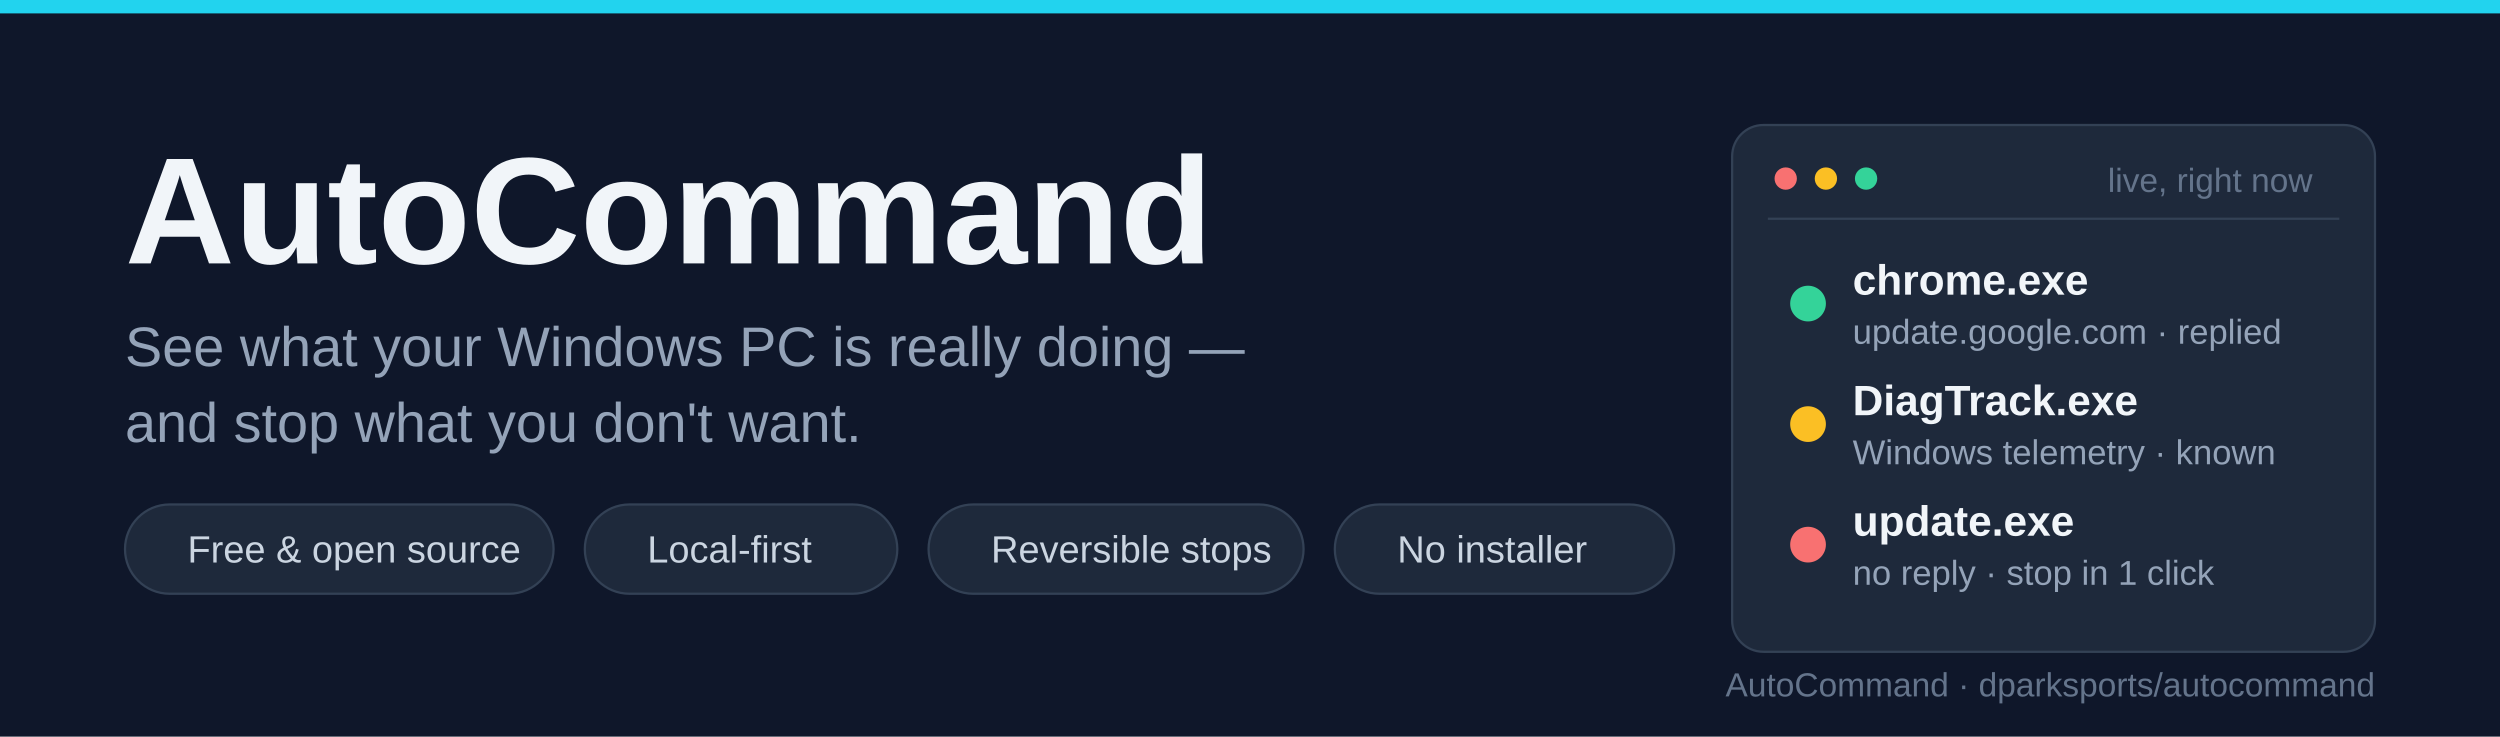
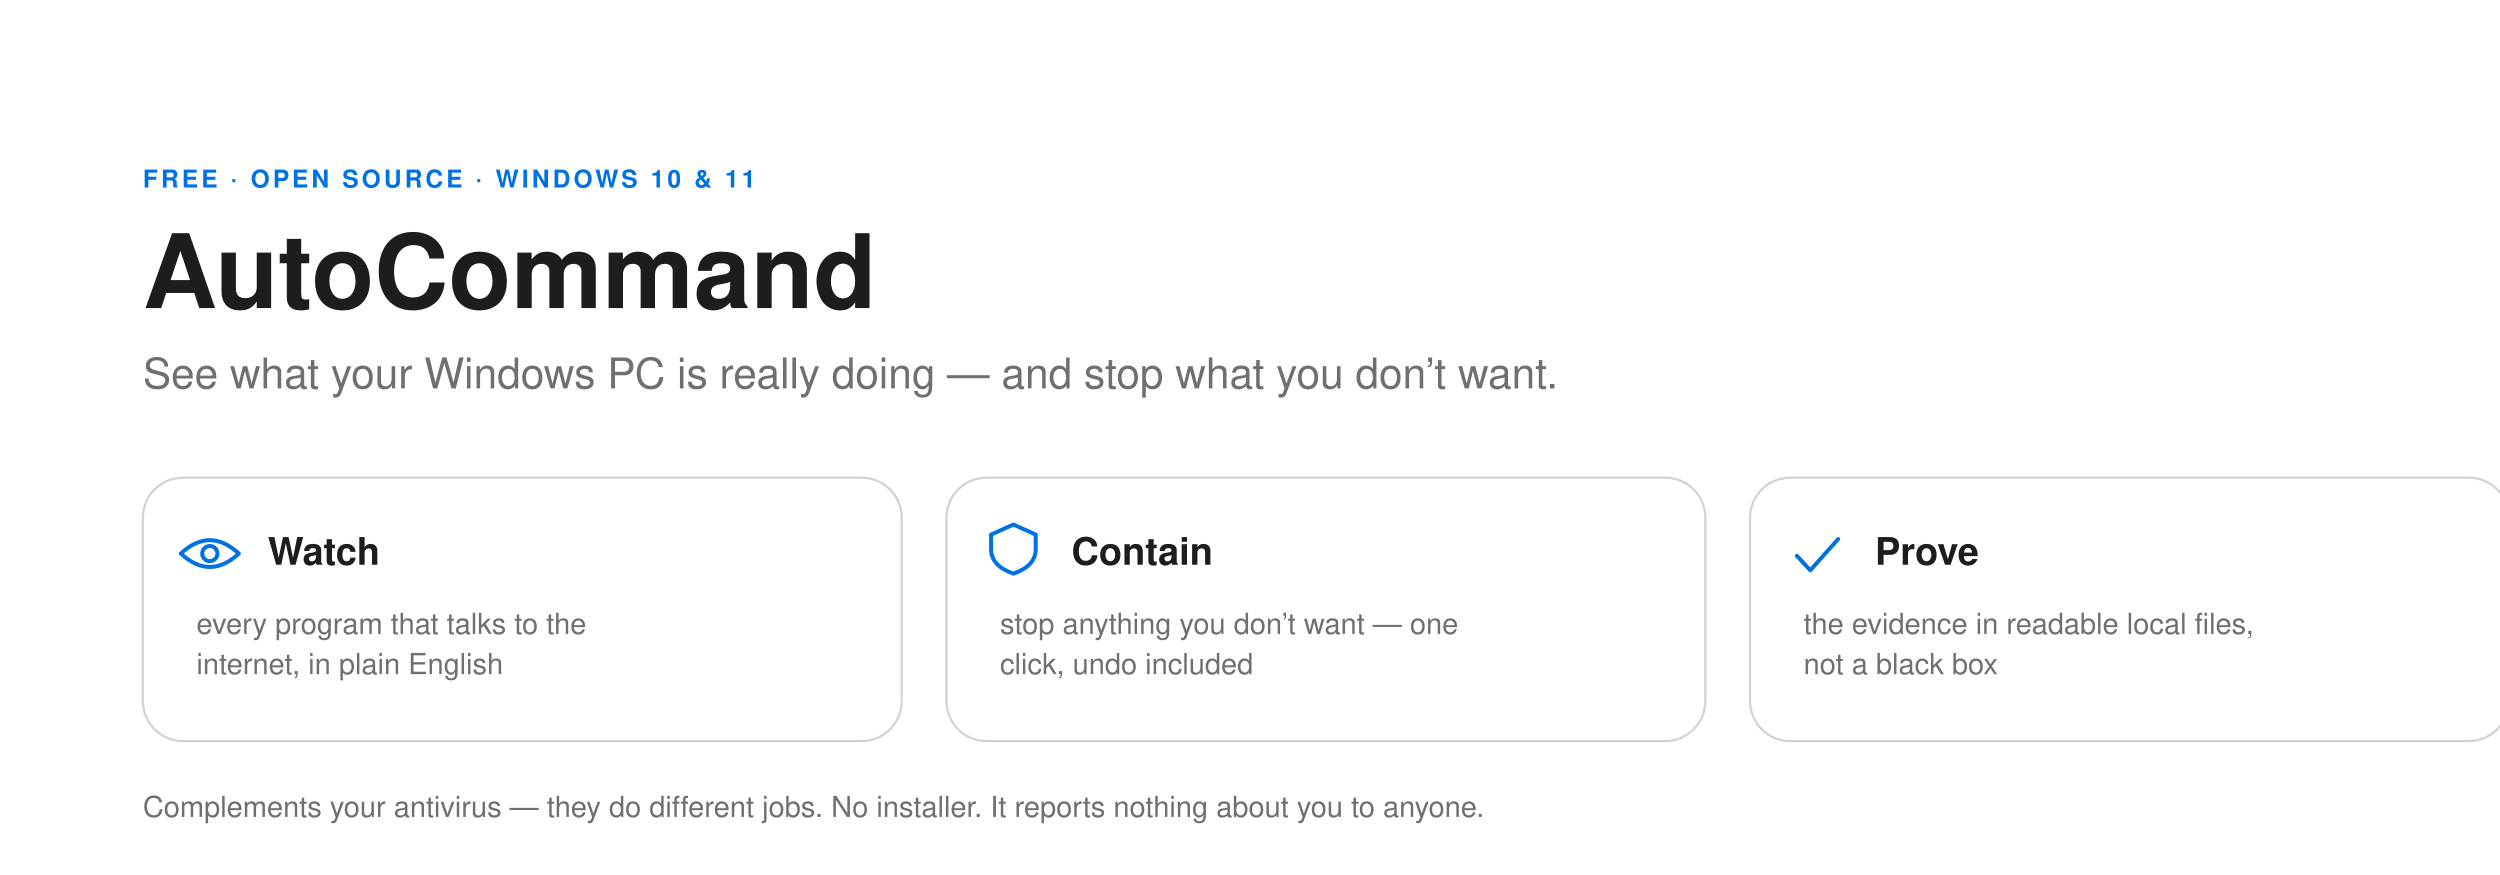
- <svg xmlns="http://www.w3.org/2000/svg" width="1120" height="330" viewBox="0 0 1120 330" role="img" aria-label="AutoCommand — see what your Windows PC is really doing, and stop what you don't want">
-   <rect width="1120" height="330" fill="#0f172a" />
-   <rect width="1120" height="6" fill="#22d3ee" />
-   <g font-family="Segoe UI, Arial, sans-serif">
-     <text x="56" y="118" font-size="68" font-weight="700" fill="#f1f5f9">AutoCommand</text>
-     <text x="56" y="164" font-size="25" fill="#94a3b8">See what your Windows PC is really doing —</text>
-     <text x="56" y="198" font-size="25" fill="#94a3b8">and stop what you don't want.</text>
-     <g font-size="17" fill="#cbd5e1">
-       <rect x="56" y="226" width="192" height="40" rx="20" fill="#1e293b" stroke="#334155" />
-       <text x="84" y="252">Free &amp; open source</text>
-       <rect x="262" y="226" width="140" height="40" rx="20" fill="#1e293b" stroke="#334155" />
-       <text x="290" y="252">Local-first</text>
-       <rect x="416" y="226" width="168" height="40" rx="20" fill="#1e293b" stroke="#334155" />
-       <text x="444" y="252">Reversible stops</text>
-       <rect x="598" y="226" width="152" height="40" rx="20" fill="#1e293b" stroke="#334155" />
-       <text x="626" y="252">No installer</text>
+ <svg xmlns="http://www.w3.org/2000/svg" width="1120" height="392" viewBox="0 0 1120 392" role="img" aria-label="AutoCommand — see what your Windows PC is really doing, and stop what you don’t want">
+   <rect width="1120" height="392" fill="#FFFFFF" />
+   <g font-family="-apple-system, BlinkMacSystemFont, 'SF Pro Display', 'SF Pro Text', 'Segoe UI Variable Text', 'Segoe UI', Helvetica, Arial, sans-serif">
+     <text x="64" y="84" font-size="11" font-weight="600" fill="#0071E3" text-anchor="start" letter-spacing="1.4">FREE · OPEN SOURCE · WINDOWS 10 &amp; 11</text>
+     <text x="64" y="138" font-size="46" font-weight="700" fill="#1D1D1F" text-anchor="start">AutoCommand</text>
+     <text x="64" y="174" font-size="19" font-weight="400" fill="#6E6E73" text-anchor="start">See what your Windows PC is really doing — and stop what you don’t want.</text>
+     <rect x="64" y="214" width="340" height="118" rx="18" fill="#FFFFFF" stroke="#D2D2D7" stroke-width="1" />
+     <g fill="none" stroke="#0071E3" stroke-width="1.8" stroke-linecap="round" stroke-linejoin="round">
+       <path d="M 81 248 q 13 -12 26 0 q -13 12 -26 0" />
+       <circle cx="94" cy="248" r="3.4" />
    </g>
-     <rect x="776" y="56" width="288" height="236" rx="14" fill="#1e293b" stroke="#334155" />
-     <circle cx="800" cy="80" r="5" fill="#f87171" />
-     <circle cx="818" cy="80" r="5" fill="#fbbf24" />
-     <circle cx="836" cy="80" r="5" fill="#34d399" />
-     <text x="1036" y="86" font-size="15" fill="#64748b" text-anchor="end">live, right now</text>
-     <line x1="792" y1="98" x2="1048" y2="98" stroke="#334155" />
-     <circle cx="810" cy="136" r="8" fill="#34d399" />
-     <text x="830" y="132" font-size="19" font-weight="600" fill="#f1f5f9">chrome.exe</text>
-     <text x="830" y="154" font-size="15.5" fill="#94a3b8">update.google.com · replied</text>
-     <circle cx="810" cy="190" r="8" fill="#fbbf24" />
-     <text x="830" y="186" font-size="19" font-weight="600" fill="#f1f5f9">DiagTrack.exe</text>
-     <text x="830" y="208" font-size="15.5" fill="#94a3b8">Windows telemetry · known</text>
-     <circle cx="810" cy="244" r="8" fill="#f87171" />
-     <text x="830" y="240" font-size="19" font-weight="600" fill="#f1f5f9">update.exe</text>
-     <text x="830" y="262" font-size="15.5" fill="#94a3b8">no reply · stop in 1 click</text>
+     <text x="120" y="253" font-size="17" font-weight="600" fill="#1D1D1F" text-anchor="start">Watch</text>
+     <text x="88" y="284" font-size="13" font-weight="400" fill="#6E6E73" text-anchor="start">every program that talks to the</text>
+     <text x="88" y="302" font-size="13" font-weight="400" fill="#6E6E73" text-anchor="start">internet, in plain English</text>
+     <rect x="424" y="214" width="340" height="118" rx="18" fill="#FFFFFF" stroke="#D2D2D7" stroke-width="1" />
+     <g fill="none" stroke="#0071E3" stroke-width="1.8" stroke-linecap="round" stroke-linejoin="round">
+       <path d="M 454 235 l 10 4.5 v 6.5 q 0 7.5 -10 11 q -10 -3.5 -10 -11 v -6.5 z" />
+     </g>
+     <text x="480" y="253" font-size="17" font-weight="600" fill="#1D1D1F" text-anchor="start">Contain</text>
+     <text x="448" y="284" font-size="13" font-weight="400" fill="#6E6E73" text-anchor="start">stop anything you don’t want — one</text>
+     <text x="448" y="302" font-size="13" font-weight="400" fill="#6E6E73" text-anchor="start">click, undo included</text>
+     <rect x="784" y="214" width="340" height="118" rx="18" fill="#FFFFFF" stroke="#D2D2D7" stroke-width="1" />
+     <g fill="none" stroke="#0071E3" stroke-width="1.8" stroke-linecap="round" stroke-linejoin="round">
+       <path d="M 805 249 l 6 6.5 l 12.5 -14" />
+     </g>
+     <text x="840" y="253" font-size="17" font-weight="600" fill="#1D1D1F" text-anchor="start">Prove</text>
+     <text x="808" y="284" font-size="13" font-weight="400" fill="#6E6E73" text-anchor="start">the evidence in readable local files,</text>
+     <text x="808" y="302" font-size="13" font-weight="400" fill="#6E6E73" text-anchor="start">not a black box</text>
+     <text x="64" y="366" font-size="13" font-weight="400" fill="#6E6E73" text-anchor="start">Complements your antivirus — they do different jobs. No installer. It reports nothing about you to anyone.</text>
  </g>
-   <text x="1064" y="312" font-size="15" fill="#64748b" text-anchor="end" font-family="Segoe UI, Arial, sans-serif">AutoCommand · dparksports/autocommand</text>
</svg>
